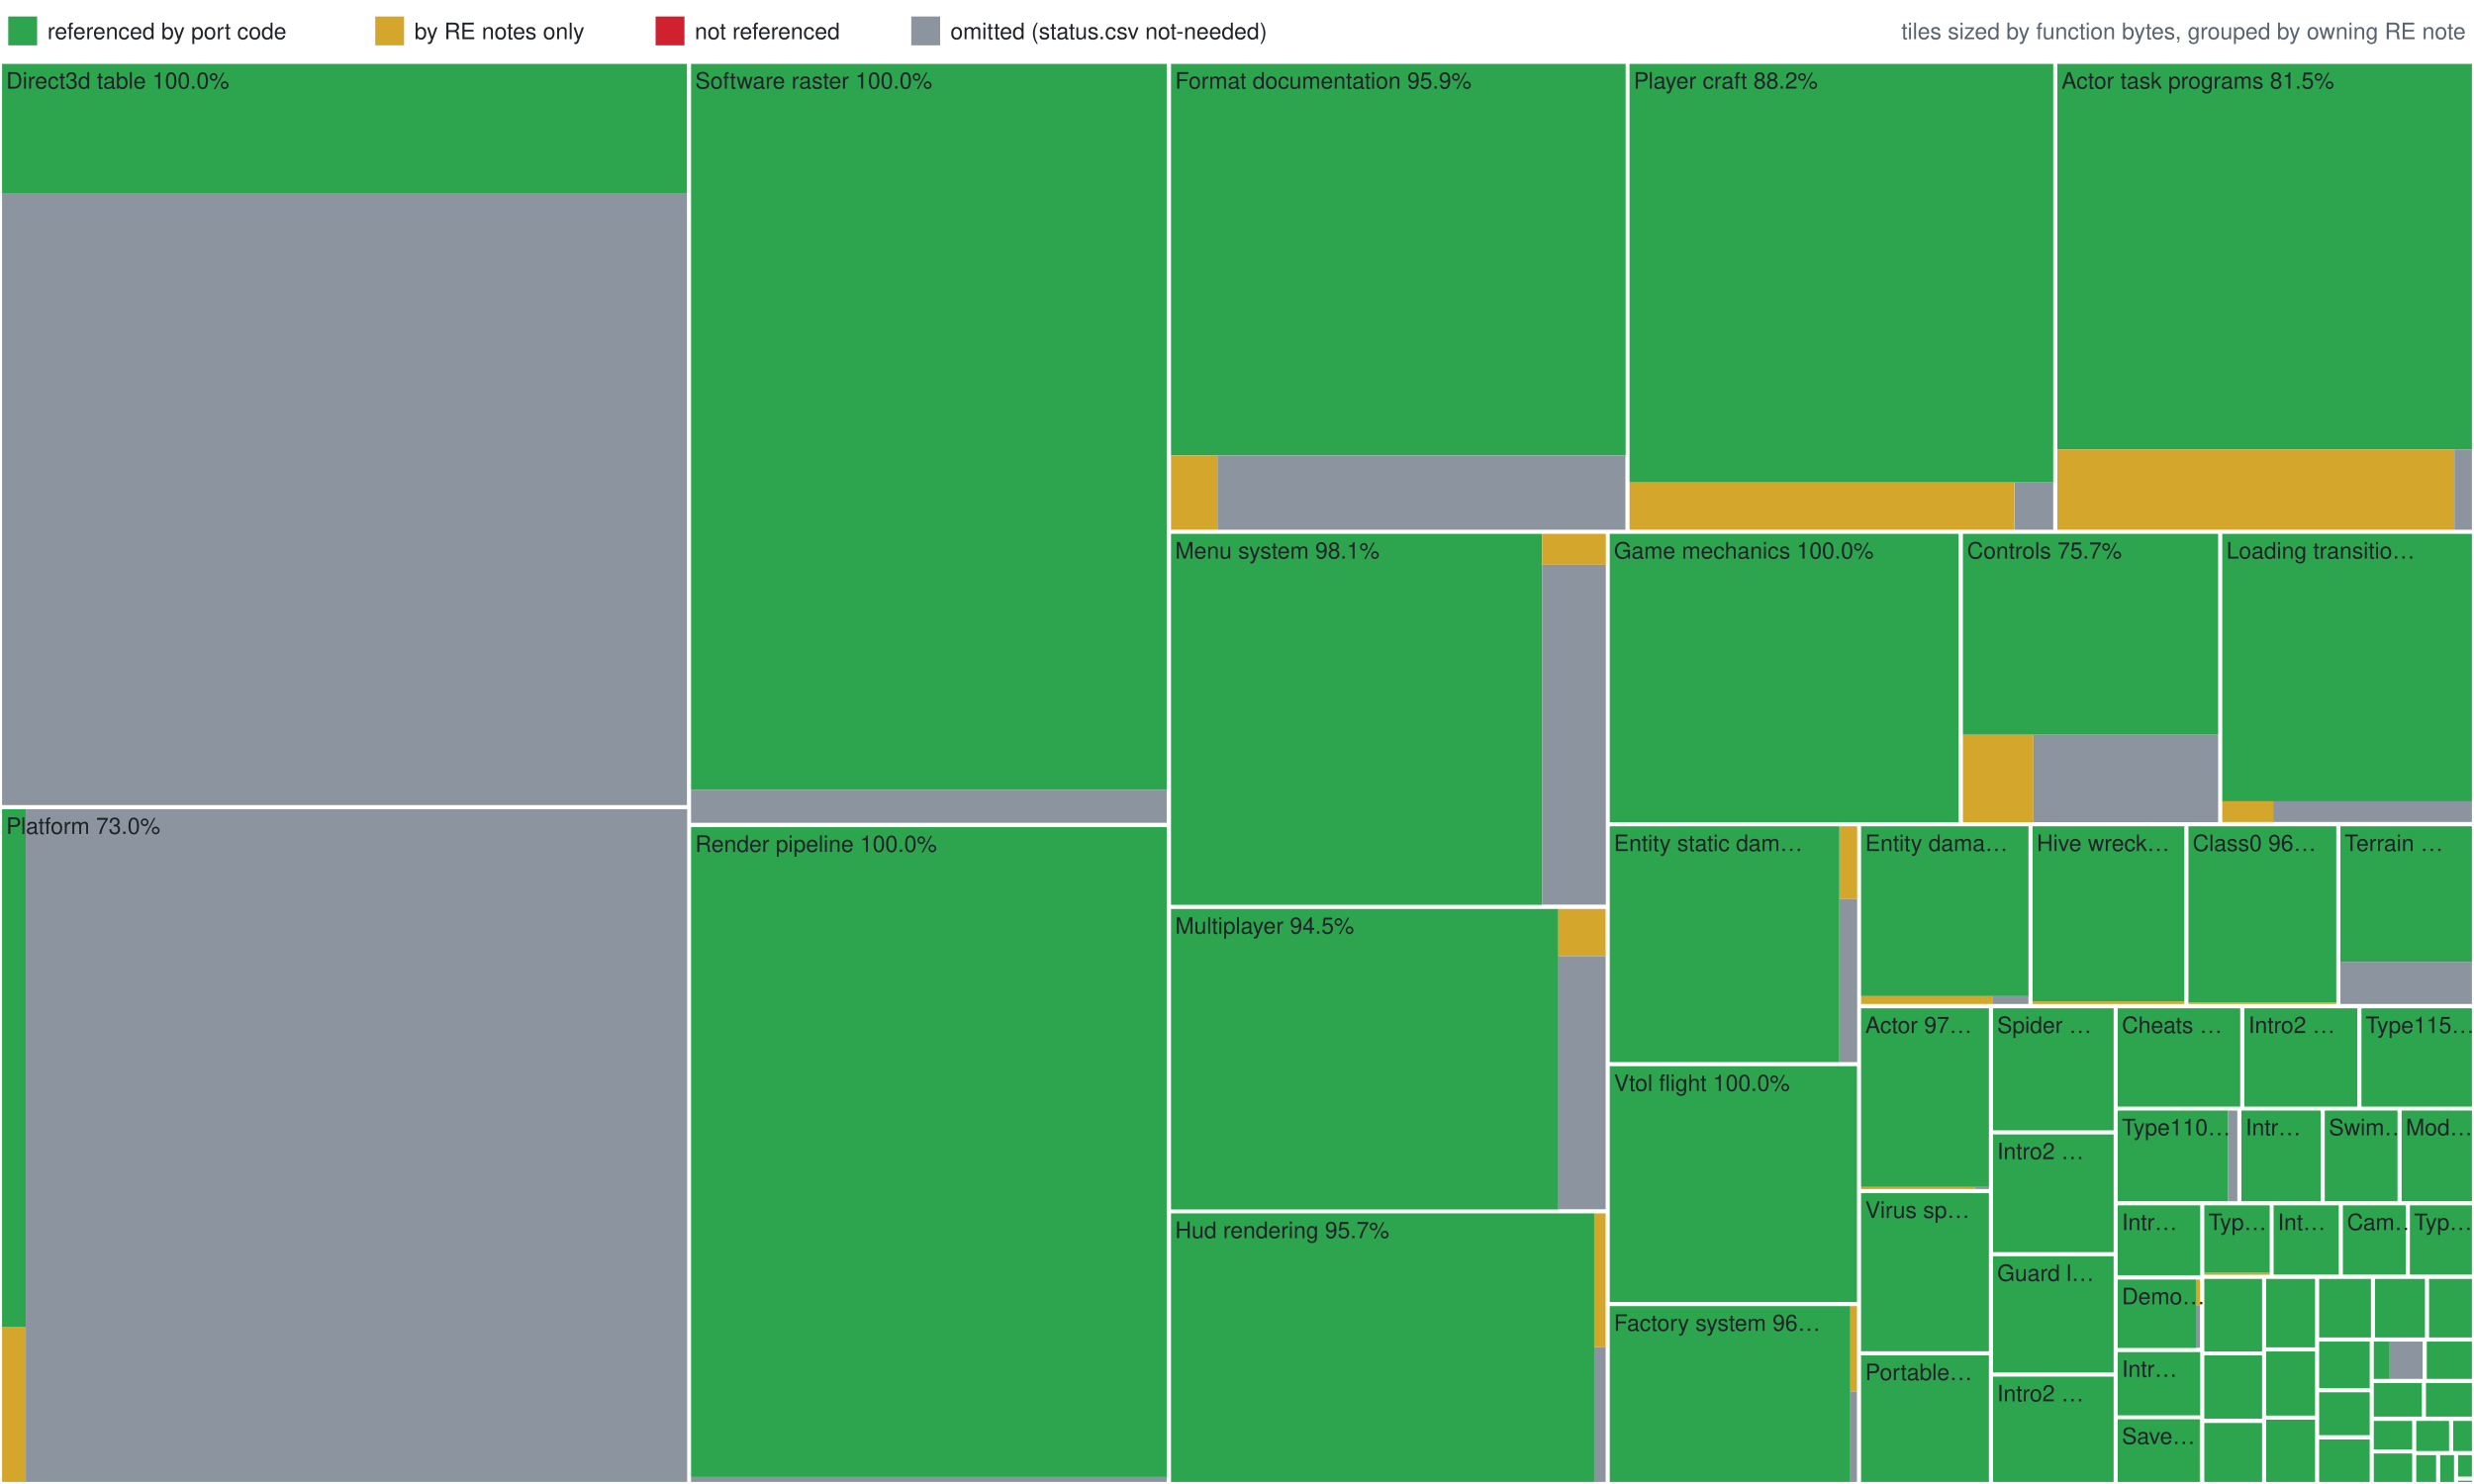
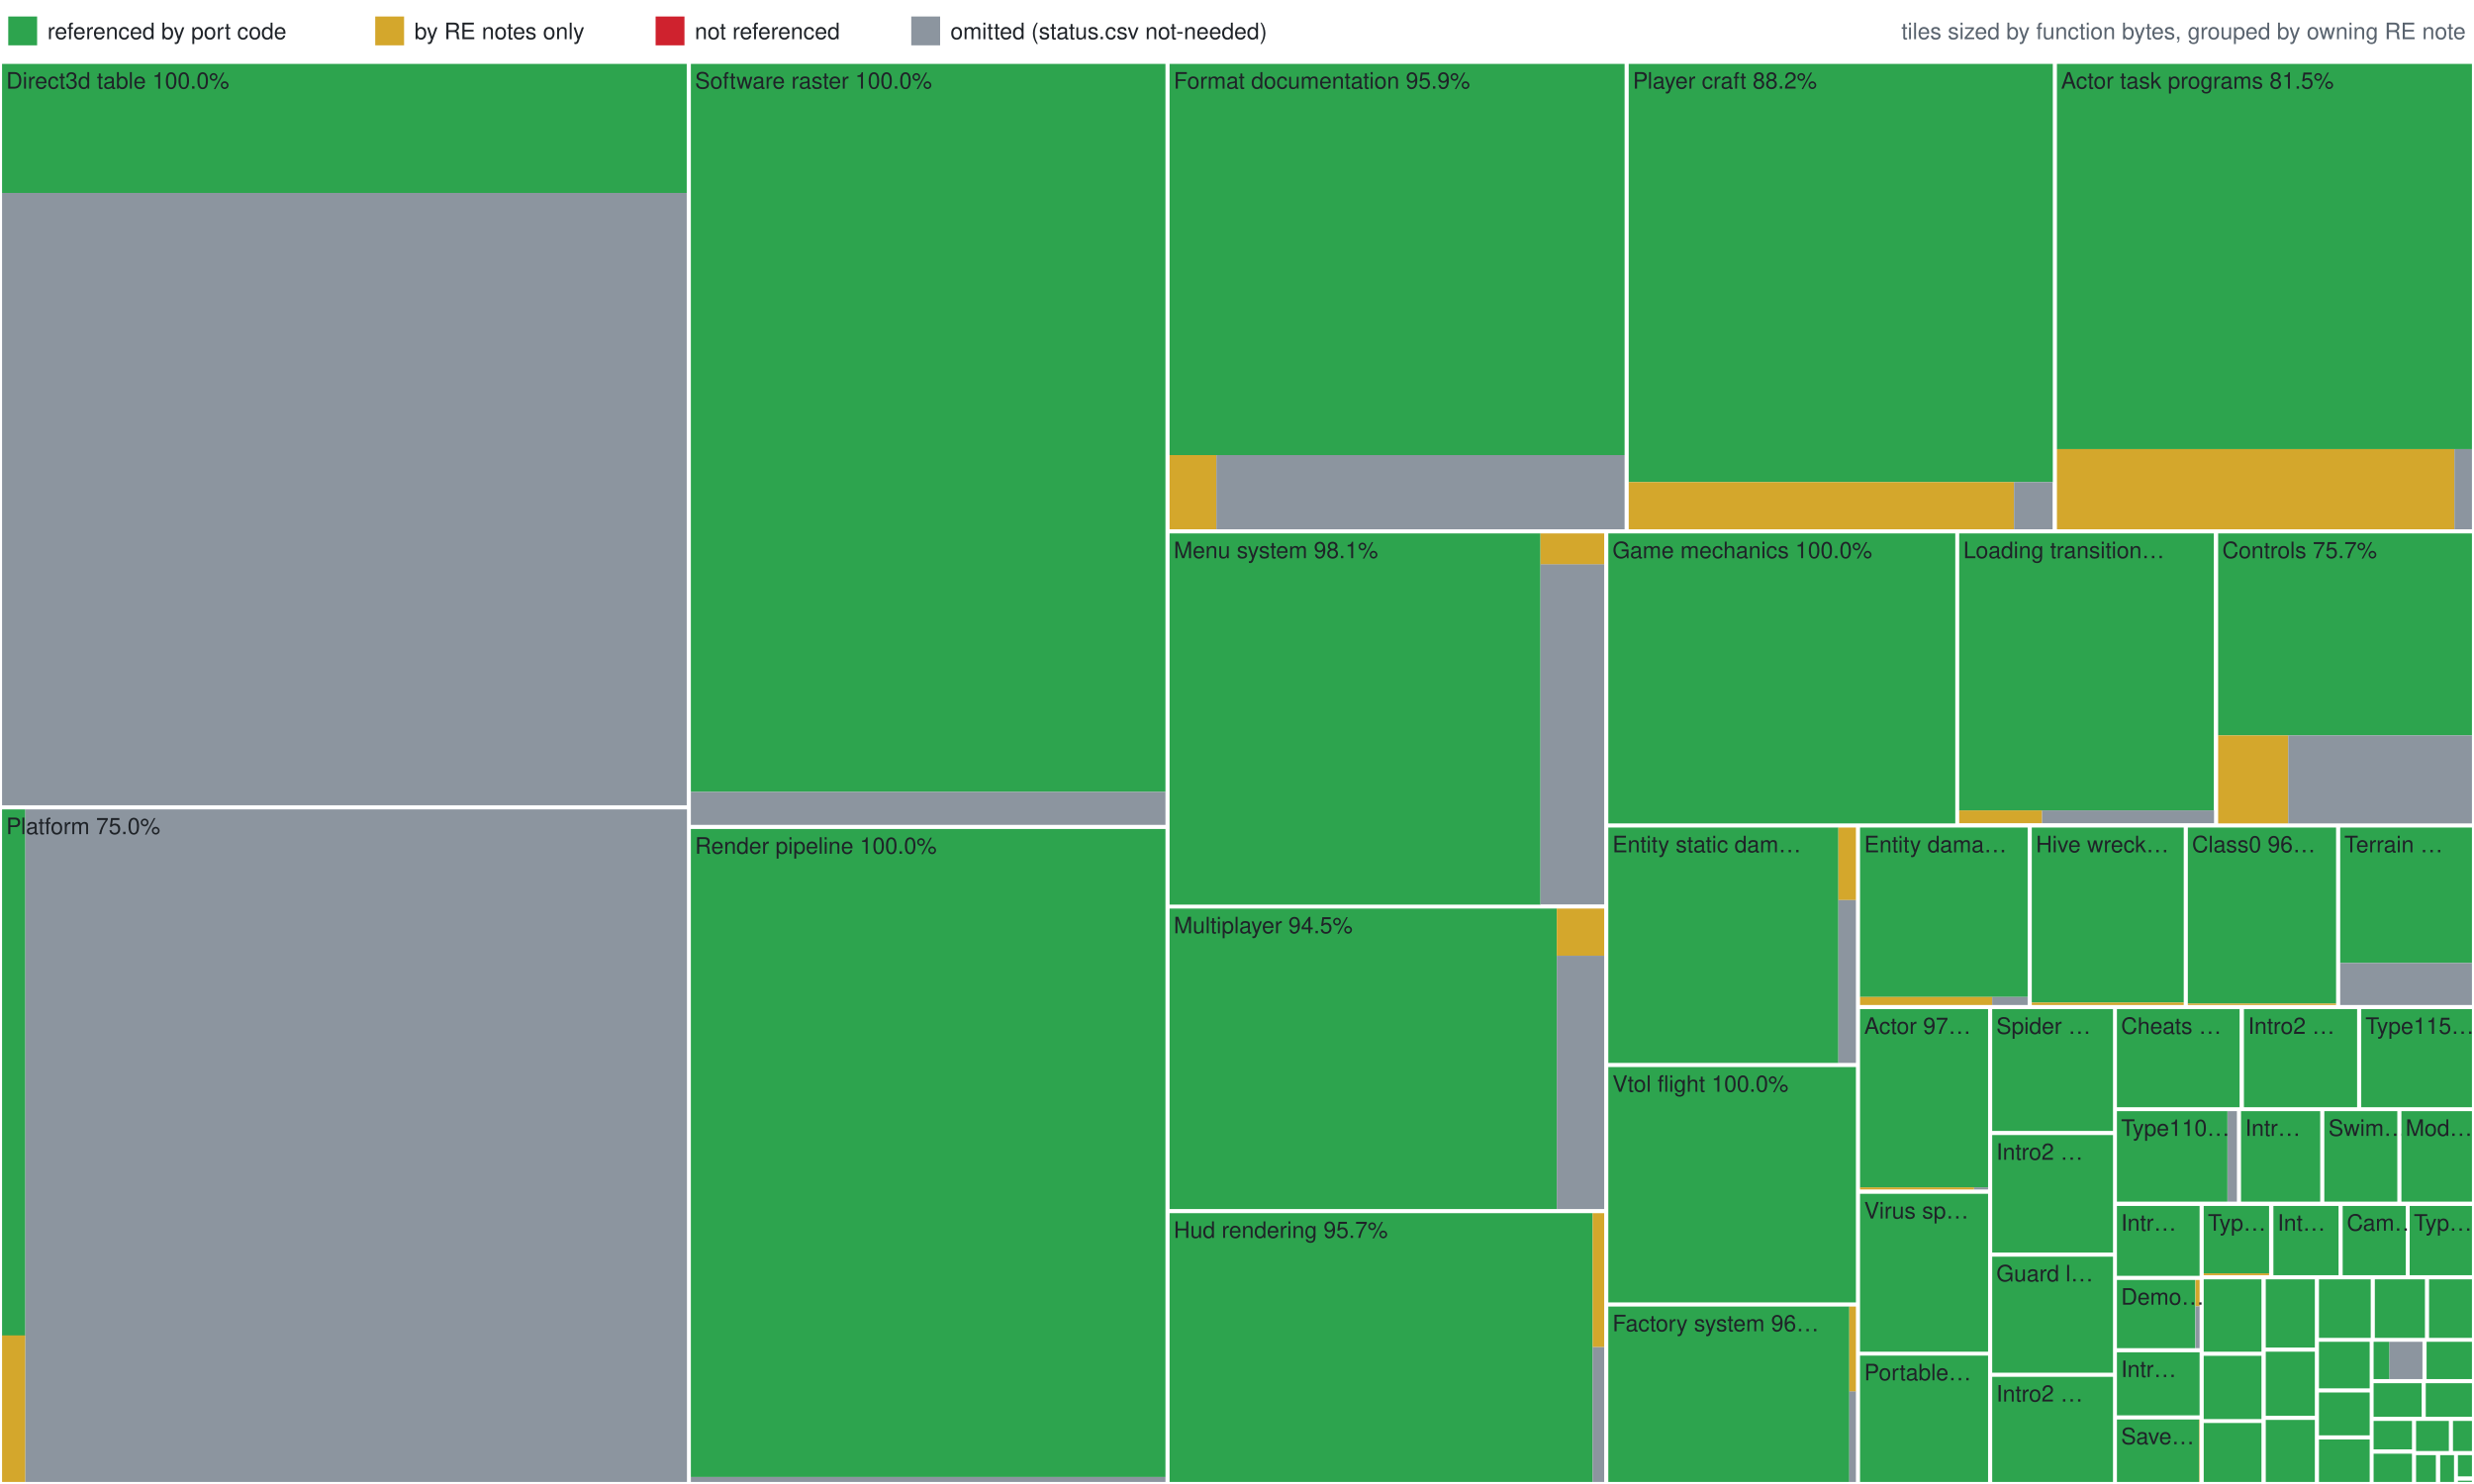
<svg xmlns="http://www.w3.org/2000/svg" width="1200" height="720" viewBox="0 0 1200 720" font-family="Segoe UI, Helvetica, Arial, sans-serif" font-size="11">
  <rect width="1200" height="720" fill="#ffffff" />
  <rect x="4" y="8" width="14" height="14" fill="#2da44e" />
  <text x="23" y="19" fill="#1f2328">referenced by port code</text>
  <rect x="182" y="8" width="14" height="14" fill="#d4a72c" />
  <text x="201" y="19" fill="#1f2328">by RE notes only</text>
  <rect x="318" y="8" width="14" height="14" fill="#cf222e" />
  <text x="337" y="19" fill="#1f2328">not referenced</text>
  <rect x="442" y="8" width="14" height="14" fill="#8c959f" />
  <text x="461" y="19" fill="#1f2328">omitted (status.csv not-needed)</text>
  <text x="1196" y="19" fill="#59636e" text-anchor="end">tiles sized by function bytes, grouped by owning RE note</text>
  <g>
-     <rect x="1" y="31" width="332.2" height="62.6" fill="#2da44e" />
-     <rect x="1" y="93.6" width="332.2" height="297" fill="#8c959f" />
+     <rect x="1" y="31" width="332.1" height="62.6" fill="#2da44e" />
+     <rect x="1" y="93.6" width="332.1" height="297.1" fill="#8c959f" />
    <text x="3" y="43" fill="#1f2328">Direct3d table 100.0%</text>
  </g>
  <g>
-     <rect x="1" y="392.6" width="11.5" height="251.4" fill="#2da44e" />
-     <rect x="1" y="644" width="11.5" height="75" fill="#d4a72c" />
-     <rect x="12.5" y="392.6" width="320.8" height="326.4" fill="#8c959f" />
-     <text x="3" y="404.6" fill="#1f2328">Platform 73.0%</text>
-   </g>
-   <g>
-     <rect x="335.2" y="31" width="230.7" height="352.3" fill="#2da44e" />
-     <rect x="335.2" y="383.3" width="230.7" height="15.9" fill="#8c959f" />
-     <text x="337.2" y="43" fill="#1f2328">Software raster 100.0%</text>
-   </g>
-   <g>
-     <rect x="335.2" y="401.3" width="230.7" height="315.3" fill="#2da44e" />
-     <rect x="335.2" y="716.6" width="230.7" height="2.4" fill="#8c959f" />
-     <text x="337.2" y="413.3" fill="#1f2328">Render pipeline 100.0%</text>
-   </g>
-   <g>
-     <rect x="568" y="31" width="220.5" height="190" fill="#2da44e" />
-     <rect x="568" y="221" width="22.7" height="36" fill="#d4a72c" />
-     <rect x="590.6" y="221" width="197.8" height="36" fill="#8c959f" />
-     <text x="570" y="43" fill="#1f2328">Format documentation 95.9%</text>
-   </g>
-   <g>
-     <rect x="790.4" y="31" width="205.5" height="203.1" fill="#2da44e" />
-     <rect x="790.4" y="234.1" width="186.7" height="22.9" fill="#d4a72c" />
-     <rect x="977.2" y="234.1" width="18.7" height="22.9" fill="#8c959f" />
-     <text x="792.4" y="43" fill="#1f2328">Player craft 88.2%</text>
-   </g>
-   <g>
-     <rect x="997.9" y="31" width="201.1" height="187.1" fill="#2da44e" />
-     <rect x="997.9" y="218.1" width="192.6" height="38.9" fill="#d4a72c" />
-     <rect x="1190.5" y="218.1" width="8.5" height="38.9" fill="#8c959f" />
-     <text x="999.9" y="43" fill="#1f2328">Actor task programs 81.5%</text>
-   </g>
-   <g>
-     <rect x="568" y="259" width="180" height="180" fill="#2da44e" />
-     <rect x="748" y="259" width="30.9" height="15" fill="#d4a72c" />
-     <rect x="748" y="274" width="30.9" height="164.9" fill="#8c959f" />
-     <text x="570" y="271" fill="#1f2328">Menu system 98.1%</text>
-   </g>
-   <g>
-     <rect x="568" y="441" width="187.9" height="145.8" fill="#2da44e" />
-     <rect x="755.8" y="441" width="23" height="22.9" fill="#d4a72c" />
-     <rect x="755.8" y="463.9" width="23" height="122.8" fill="#8c959f" />
-     <text x="570" y="453" fill="#1f2328">Multiplayer 94.5%</text>
-   </g>
-   <g>
-     <rect x="568" y="588.7" width="205.3" height="130.3" fill="#2da44e" />
-     <rect x="773.2" y="588.7" width="5.6" height="64.9" fill="#d4a72c" />
-     <rect x="773.2" y="653.6" width="5.6" height="65.4" fill="#8c959f" />
-     <text x="570" y="600.7" fill="#1f2328">Hud rendering 95.7%</text>
-   </g>
-   <g>
-     <rect x="780.8" y="259" width="169.2" height="139.9" fill="#2da44e" />
-     <text x="782.8" y="271" fill="#1f2328">Game mechanics 100.0%</text>
-   </g>
-   <g>
-     <rect x="952.1" y="259" width="123.8" height="97.5" fill="#2da44e" />
-     <rect x="952.1" y="356.5" width="34.2" height="42.4" fill="#d4a72c" />
-     <rect x="986.3" y="356.5" width="89.6" height="42.4" fill="#8c959f" />
-     <text x="954.1" y="271" fill="#1f2328">Controls 75.7%</text>
-   </g>
-   <g>
-     <rect x="1077.9" y="259" width="121.1" height="129.8" fill="#2da44e" />
-     <rect x="1077.9" y="388.7" width="24.7" height="10.1" fill="#d4a72c" />
-     <rect x="1102.6" y="388.7" width="96.4" height="10.1" fill="#8c959f" />
-     <text x="1079.9" y="271" fill="#1f2328">Loading transitio…</text>
-   </g>
-   <g>
-     <rect x="780.8" y="400.9" width="111.4" height="114.4" fill="#2da44e" />
-     <rect x="892.3" y="400.9" width="8.5" height="35.3" fill="#d4a72c" />
-     <rect x="892.3" y="436.2" width="8.5" height="79.1" fill="#8c959f" />
-     <text x="782.8" y="412.9" fill="#1f2328">Entity static dam…</text>
-   </g>
-   <g>
-     <rect x="780.8" y="517.3" width="119.9" height="114.4" fill="#2da44e" />
-     <text x="782.8" y="529.3" fill="#1f2328">Vtol flight 100.0%</text>
-   </g>
-   <g>
-     <rect x="780.8" y="633.7" width="116.7" height="85.3" fill="#2da44e" />
-     <rect x="897.5" y="633.7" width="3.2" height="41.4" fill="#d4a72c" />
-     <rect x="897.5" y="675.1" width="3.2" height="43.9" fill="#8c959f" />
-     <text x="782.8" y="645.7" fill="#1f2328">Factory system 96…</text>
-   </g>
-   <g>
-     <rect x="902.7" y="400.9" width="81.2" height="82.4" fill="#2da44e" />
-     <rect x="902.7" y="483.2" width="64" height="3.9" fill="#d4a72c" />
-     <rect x="966.7" y="483.2" width="17.2" height="3.9" fill="#8c959f" />
-     <text x="904.7" y="412.9" fill="#1f2328">Entity dama…</text>
-   </g>
-   <g>
-     <rect x="985.9" y="400.9" width="73.6" height="85.1" fill="#2da44e" />
-     <rect x="985.9" y="485.9" width="73.6" height="1.2" fill="#d4a72c" />
-     <text x="987.9" y="412.9" fill="#1f2328">Hive wreck…</text>
-   </g>
-   <g>
-     <rect x="1061.5" y="400.9" width="71.7" height="85.6" fill="#2da44e" />
-     <rect x="1061.5" y="486.4" width="71.7" height="0.7" fill="#d4a72c" />
-     <text x="1063.5" y="412.9" fill="#1f2328">Class0 96…</text>
-   </g>
-   <g>
-     <rect x="1135.2" y="400.9" width="63.8" height="65.9" fill="#2da44e" />
-     <rect x="1135.2" y="466.7" width="63.8" height="20.4" fill="#8c959f" />
-     <text x="1137.2" y="412.9" fill="#1f2328">Terrain …</text>
-   </g>
-   <g>
-     <rect x="902.7" y="489.2" width="62" height="86.7" fill="#2da44e" />
-     <rect x="902.7" y="575.9" width="55.2" height="1" fill="#d4a72c" />
-     <rect x="957.9" y="575.9" width="6.8" height="1" fill="#8c959f" />
-     <text x="904.7" y="501.2" fill="#1f2328">Actor 97…</text>
-   </g>
-   <g>
-     <rect x="902.7" y="578.9" width="62" height="76.7" fill="#2da44e" />
-     <text x="904.7" y="590.9" fill="#1f2328">Virus sp…</text>
-   </g>
-   <g>
-     <rect x="902.7" y="657.6" width="62" height="61.4" fill="#2da44e" />
-     <text x="904.7" y="669.6" fill="#1f2328">Portable…</text>
-   </g>
-   <g>
-     <rect x="966.7" y="489.2" width="58.5" height="59.2" fill="#2da44e" />
-     <text x="968.7" y="501.2" fill="#1f2328">Spider …</text>
-   </g>
-   <g>
-     <rect x="966.7" y="550.4" width="58.5" height="57.1" fill="#2da44e" />
-     <text x="968.7" y="562.4" fill="#1f2328">Intro2 …</text>
-   </g>
-   <g>
-     <rect x="966.7" y="609.5" width="58.5" height="56.4" fill="#2da44e" />
-     <text x="968.7" y="621.5" fill="#1f2328">Guard l…</text>
-   </g>
-   <g>
-     <rect x="966.7" y="667.9" width="58.5" height="51.1" fill="#2da44e" />
-     <text x="968.7" y="679.9" fill="#1f2328">Intro2 …</text>
-   </g>
-   <g>
-     <rect x="1027.2" y="489.2" width="59.4" height="47.7" fill="#2da44e" />
-     <rect x="1086.5" y="489.2" width="0" height="47.7" fill="#8c959f" />
-     <text x="1029.2" y="501.2" fill="#1f2328">Cheats …</text>
-   </g>
-   <g>
-     <rect x="1088.6" y="489.2" width="54.8" height="47.7" fill="#2da44e" />
-     <text x="1090.6" y="501.2" fill="#1f2328">Intro2 …</text>
-   </g>
-   <g>
-     <rect x="1145.4" y="489.2" width="53.6" height="47.7" fill="#2da44e" />
-     <text x="1147.4" y="501.2" fill="#1f2328">Type115…</text>
-   </g>
-   <g>
-     <rect x="1027.2" y="538.8" width="53.5" height="44" fill="#2da44e" />
-     <rect x="1080.7" y="538.8" width="4.5" height="44" fill="#8c959f" />
-     <text x="1029.2" y="550.8" fill="#1f2328">Type110…</text>
-   </g>
-   <g>
-     <rect x="1087.2" y="538.8" width="38.4" height="44" fill="#2da44e" />
-     <text x="1089.2" y="550.8" fill="#1f2328">Intr…</text>
-   </g>
-   <g>
-     <rect x="1127.6" y="538.8" width="35.3" height="44" fill="#2da44e" />
-     <text x="1129.6" y="550.8" fill="#1f2328">Swim…</text>
-   </g>
-   <g>
-     <rect x="1164.9" y="538.8" width="34.1" height="44" fill="#2da44e" />
-     <text x="1166.9" y="550.8" fill="#1f2328">Mod…</text>
-   </g>
-   <g>
-     <rect x="1027.2" y="584.8" width="40" height="33.9" fill="#2da44e" />
-     <text x="1029.2" y="596.8" fill="#1f2328">Intr…</text>
-   </g>
-   <g>
-     <rect x="1027.2" y="620.8" width="38" height="33.2" fill="#2da44e" />
-     <rect x="1065.1" y="620.8" width="2" height="12.8" fill="#d4a72c" />
-     <rect x="1065.1" y="633.6" width="2" height="20.3" fill="#8c959f" />
-     <text x="1029.2" y="632.8" fill="#1f2328">Demo…</text>
-   </g>
-   <g>
-     <rect x="1027.2" y="656" width="40" height="30.7" fill="#2da44e" />
-     <text x="1029.2" y="668" fill="#1f2328">Intr…</text>
-   </g>
-   <g>
-     <rect x="1027.2" y="688.6" width="39.8" height="30.4" fill="#2da44e" />
-     <rect x="1067" y="688.6" width="0.2" height="30.4" fill="#d4a72c" />
-     <text x="1029.2" y="700.6" fill="#1f2328">Save…</text>
-   </g>
-   <g>
-     <rect x="1069.2" y="584.8" width="31.7" height="32.8" fill="#2da44e" />
-     <rect x="1069.2" y="617.6" width="31.7" height="0.9" fill="#d4a72c" />
-     <text x="1071.2" y="596.8" fill="#1f2328">Typ…</text>
-   </g>
-   <g>
-     <rect x="1102.8" y="584.8" width="31.6" height="33.6" fill="#2da44e" />
-     <text x="1104.8" y="596.8" fill="#1f2328">Int…</text>
-   </g>
-   <g>
-     <rect x="1136.4" y="584.8" width="30.5" height="33.6" fill="#2da44e" />
-     <text x="1138.4" y="596.8" fill="#1f2328">Cam…</text>
-   </g>
-   <g>
-     <rect x="1168.9" y="584.8" width="30.1" height="33.6" fill="#2da44e" />
-     <text x="1170.9" y="596.8" fill="#1f2328">Typ…</text>
-   </g>
-   <g>
-     <rect x="1069.2" y="620.5" width="28" height="35.2" fill="#2da44e" />
-   </g>
-   <g>
-     <rect x="1069.2" y="657.6" width="28" height="30.7" fill="#2da44e" />
-   </g>
-   <g>
-     <rect x="1069.2" y="690.4" width="28" height="28.6" fill="#2da44e" />
-   </g>
-   <g>
-     <rect x="1099.2" y="620.5" width="23.7" height="33.2" fill="#2da44e" />
-   </g>
-   <g>
-     <rect x="1099.2" y="655.7" width="23.7" height="31.1" fill="#2da44e" />
-   </g>
-   <g>
-     <rect x="1099.2" y="688.8" width="23.7" height="30.2" fill="#2da44e" />
-   </g>
-   <g>
-     <rect x="1124.9" y="620.5" width="25.1" height="28.4" fill="#2da44e" />
-   </g>
-   <g>
-     <rect x="1152" y="620.5" width="24.2" height="28.4" fill="#2da44e" />
-   </g>
-   <g>
-     <rect x="1178.2" y="620.5" width="20.8" height="28.4" fill="#2da44e" />
-   </g>
-   <g>
-     <rect x="1124.9" y="650.9" width="24.5" height="22.6" fill="#2da44e" />
-   </g>
-   <g>
-     <rect x="1124.9" y="675.5" width="24.5" height="20.8" fill="#2da44e" />
-   </g>
-   <g>
-     <rect x="1124.9" y="698.4" width="24.5" height="20.6" fill="#2da44e" />
-   </g>
-   <g>
-     <rect x="1151.4" y="650.9" width="7.7" height="18.1" fill="#2da44e" />
-     <rect x="1159.1" y="650.9" width="16" height="18.1" fill="#8c959f" />
-   </g>
-   <g>
-     <rect x="1177.1" y="650.9" width="21.9" height="18.1" fill="#2da44e" />
-   </g>
-   <g>
-     <rect x="1151.4" y="671" width="23.3" height="16.3" fill="#2da44e" />
-   </g>
-   <g>
-     <rect x="1176.7" y="671" width="22.3" height="16.3" fill="#2da44e" />
-   </g>
-   <g>
-     <rect x="1151.4" y="689.4" width="18.6" height="13.8" fill="#2da44e" />
-   </g>
-   <g>
-     <rect x="1151.4" y="705.2" width="18.6" height="13.8" fill="#2da44e" />
-   </g>
-   <g>
-     <rect x="1172" y="689.4" width="15.9" height="14.6" fill="#2da44e" />
-   </g>
-   <g>
-     <rect x="1189.9" y="689.4" width="9.1" height="14.6" fill="#2da44e" />
-   </g>
-   <g>
-     <rect x="1172" y="706" width="9.6" height="13" fill="#2da44e" />
+     <rect x="1" y="392.7" width="11.3" height="255.3" fill="#2da44e" />
+     <rect x="1" y="647.9" width="11.3" height="71.1" fill="#d4a72c" />
+     <rect x="12.3" y="392.7" width="320.9" height="326.3" fill="#8c959f" />
+     <text x="3" y="404.7" fill="#1f2328">Platform 75.0%</text>
+   </g>
+   <g>
+     <rect x="335.1" y="31" width="230.2" height="353.2" fill="#2da44e" />
+     <rect x="335.1" y="384.2" width="230.2" height="16" fill="#8c959f" />
+     <text x="337.1" y="43" fill="#1f2328">Software raster 100.0%</text>
+   </g>
+   <g>
+     <rect x="335.1" y="402.2" width="230.2" height="314.4" fill="#2da44e" />
+     <rect x="335.1" y="716.6" width="230.2" height="2.4" fill="#8c959f" />
+     <text x="337.1" y="414.2" fill="#1f2328">Render pipeline 100.0%</text>
+   </g>
+   <g>
+     <rect x="567.3" y="31" width="220.7" height="189.8" fill="#2da44e" />
+     <rect x="567.3" y="220.8" width="22.7" height="36" fill="#d4a72c" />
+     <rect x="590" y="220.8" width="198" height="36" fill="#8c959f" />
+     <text x="569.3" y="43" fill="#1f2328">Format documentation 95.9%</text>
+   </g>
+   <g>
+     <rect x="790" y="31" width="205.7" height="202.9" fill="#2da44e" />
+     <rect x="790" y="233.9" width="186.9" height="22.9" fill="#d4a72c" />
+     <rect x="976.9" y="233.9" width="18.7" height="22.9" fill="#8c959f" />
+     <text x="792" y="43" fill="#1f2328">Player craft 88.2%</text>
+   </g>
+   <g>
+     <rect x="997.7" y="31" width="201.3" height="186.9" fill="#2da44e" />
+     <rect x="997.7" y="217.9" width="192.8" height="38.9" fill="#d4a72c" />
+     <rect x="1190.5" y="217.9" width="8.5" height="38.9" fill="#8c959f" />
+     <text x="999.7" y="43" fill="#1f2328">Actor task programs 81.5%</text>
+   </g>
+   <g>
+     <rect x="567.3" y="258.8" width="179.9" height="180.1" fill="#2da44e" />
+     <rect x="747.2" y="258.8" width="30.9" height="15.1" fill="#d4a72c" />
+     <rect x="747.2" y="273.8" width="30.9" height="165" fill="#8c959f" />
+     <text x="569.3" y="270.8" fill="#1f2328">Menu system 98.1%</text>
+   </g>
+   <g>
+     <rect x="567.3" y="440.8" width="187.8" height="145.8" fill="#2da44e" />
+     <rect x="755.1" y="440.8" width="23" height="22.9" fill="#d4a72c" />
+     <rect x="755.1" y="463.7" width="23" height="122.9" fill="#8c959f" />
+     <text x="569.3" y="452.8" fill="#1f2328">Multiplayer 94.5%</text>
+   </g>
+   <g>
+     <rect x="567.3" y="588.6" width="205.2" height="130.4" fill="#2da44e" />
+     <rect x="772.5" y="588.6" width="5.6" height="65" fill="#d4a72c" />
+     <rect x="772.5" y="653.6" width="5.6" height="65.4" fill="#8c959f" />
+     <text x="569.3" y="600.6" fill="#1f2328">Hud rendering 95.7%</text>
+   </g>
+   <g>
+     <rect x="780.1" y="258.8" width="168.3" height="140.7" fill="#2da44e" />
+     <text x="782.1" y="270.8" fill="#1f2328">Game mechanics 100.0%</text>
+   </g>
+   <g>
+     <rect x="950.3" y="258.8" width="123.5" height="134.5" fill="#2da44e" />
+     <rect x="950.3" y="393.2" width="40.2" height="6.2" fill="#d4a72c" />
+     <rect x="990.5" y="393.2" width="83.4" height="6.2" fill="#8c959f" />
+     <text x="952.3" y="270.8" fill="#1f2328">Loading transition…</text>
+   </g>
+   <g>
+     <rect x="1075.9" y="258.8" width="123.1" height="98" fill="#2da44e" />
+     <rect x="1075.9" y="356.8" width="34" height="42.7" fill="#d4a72c" />
+     <rect x="1109.9" y="356.8" width="89.1" height="42.7" fill="#8c959f" />
+     <text x="1077.9" y="270.8" fill="#1f2328">Controls 75.7%</text>
+   </g>
+   <g>
+     <rect x="780.1" y="401.5" width="111.6" height="114.2" fill="#2da44e" />
+     <rect x="891.7" y="401.5" width="8.5" height="35.2" fill="#d4a72c" />
+     <rect x="891.7" y="436.7" width="8.5" height="79" fill="#8c959f" />
+     <text x="782.1" y="413.5" fill="#1f2328">Entity static dam…</text>
+   </g>
+   <g>
+     <rect x="780.1" y="517.7" width="120.1" height="114.2" fill="#2da44e" />
+     <text x="782.1" y="529.7" fill="#1f2328">Vtol flight 100.0%</text>
+   </g>
+   <g>
+     <rect x="780.1" y="633.9" width="116.9" height="85.1" fill="#2da44e" />
+     <rect x="897" y="633.9" width="3.2" height="41.3" fill="#d4a72c" />
+     <rect x="897" y="675.1" width="3.2" height="43.9" fill="#8c959f" />
+     <text x="782.1" y="645.9" fill="#1f2328">Factory system 96…</text>
+   </g>
+   <g>
+     <rect x="902.2" y="401.5" width="81.3" height="82.2" fill="#2da44e" />
+     <rect x="902.2" y="483.7" width="64.1" height="3.9" fill="#d4a72c" />
+     <rect x="966.3" y="483.7" width="17.2" height="3.9" fill="#8c959f" />
+     <text x="904.2" y="413.5" fill="#1f2328">Entity dama…</text>
+   </g>
+   <g>
+     <rect x="985.5" y="401.5" width="73.7" height="84.9" fill="#2da44e" />
+     <rect x="985.5" y="486.4" width="73.7" height="1.2" fill="#d4a72c" />
+     <text x="987.5" y="413.5" fill="#1f2328">Hive wreck…</text>
+   </g>
+   <g>
+     <rect x="1061.2" y="401.5" width="71.9" height="85.4" fill="#2da44e" />
+     <rect x="1061.2" y="486.9" width="71.9" height="0.7" fill="#d4a72c" />
+     <text x="1063.2" y="413.5" fill="#1f2328">Class0 96…</text>
+   </g>
+   <g>
+     <rect x="1135.1" y="401.5" width="63.9" height="65.7" fill="#2da44e" />
+     <rect x="1135.1" y="467.2" width="63.9" height="20.4" fill="#8c959f" />
+     <text x="1137.1" y="413.5" fill="#1f2328">Terrain …</text>
+   </g>
+   <g>
+     <rect x="902.2" y="489.6" width="62.1" height="86.6" fill="#2da44e" />
+     <rect x="902.2" y="576.1" width="55.3" height="1" fill="#d4a72c" />
+     <rect x="957.5" y="576.1" width="6.8" height="1" fill="#8c959f" />
+     <text x="904.2" y="501.6" fill="#1f2328">Actor 97…</text>
+   </g>
+   <g>
+     <rect x="902.2" y="579.2" width="62.1" height="76.6" fill="#2da44e" />
+     <text x="904.2" y="591.2" fill="#1f2328">Virus sp…</text>
+   </g>
+   <g>
+     <rect x="902.2" y="657.7" width="62.1" height="61.3" fill="#2da44e" />
+     <text x="904.2" y="669.7" fill="#1f2328">Portable…</text>
+   </g>
+   <g>
+     <rect x="966.3" y="489.6" width="58.6" height="59.1" fill="#2da44e" />
+     <text x="968.3" y="501.6" fill="#1f2328">Spider …</text>
+   </g>
+   <g>
+     <rect x="966.3" y="550.7" width="58.6" height="57" fill="#2da44e" />
+     <text x="968.3" y="562.7" fill="#1f2328">Intro2 …</text>
+   </g>
+   <g>
+     <rect x="966.3" y="609.7" width="58.6" height="56.3" fill="#2da44e" />
+     <text x="968.3" y="621.7" fill="#1f2328">Guard l…</text>
+   </g>
+   <g>
+     <rect x="966.3" y="668" width="58.6" height="51" fill="#2da44e" />
+     <text x="968.3" y="680" fill="#1f2328">Intro2 …</text>
+   </g>
+   <g>
+     <rect x="1026.8" y="489.6" width="59.5" height="47.6" fill="#2da44e" />
+     <rect x="1086.3" y="489.6" width="0" height="47.6" fill="#8c959f" />
+     <text x="1028.8" y="501.6" fill="#1f2328">Cheats …</text>
+   </g>
+   <g>
+     <rect x="1088.4" y="489.6" width="54.9" height="47.6" fill="#2da44e" />
+     <text x="1090.4" y="501.6" fill="#1f2328">Intro2 …</text>
+   </g>
+   <g>
+     <rect x="1145.3" y="489.6" width="53.7" height="47.6" fill="#2da44e" />
+     <text x="1147.3" y="501.6" fill="#1f2328">Type115…</text>
+   </g>
+   <g>
+     <rect x="1026.8" y="539.1" width="53.6" height="43.9" fill="#2da44e" />
+     <rect x="1080.5" y="539.1" width="4.5" height="43.9" fill="#8c959f" />
+     <text x="1028.8" y="551.1" fill="#1f2328">Type110…</text>
+   </g>
+   <g>
+     <rect x="1087" y="539.1" width="38.4" height="43.9" fill="#2da44e" />
+     <text x="1089" y="551.1" fill="#1f2328">Intr…</text>
+   </g>
+   <g>
+     <rect x="1127.4" y="539.1" width="35.4" height="43.9" fill="#2da44e" />
+     <text x="1129.4" y="551.1" fill="#1f2328">Swim…</text>
+   </g>
+   <g>
+     <rect x="1164.8" y="539.1" width="34.2" height="43.9" fill="#2da44e" />
+     <text x="1166.8" y="551.1" fill="#1f2328">Mod…</text>
+   </g>
+   <g>
+     <rect x="1026.8" y="585.1" width="40.1" height="33.9" fill="#2da44e" />
+     <text x="1028.8" y="597.1" fill="#1f2328">Intr…</text>
+   </g>
+   <g>
+     <rect x="1026.8" y="621" width="38" height="33.1" fill="#2da44e" />
+     <rect x="1064.9" y="621" width="2" height="12.8" fill="#d4a72c" />
+     <rect x="1064.9" y="633.8" width="2" height="20.3" fill="#8c959f" />
+     <text x="1028.8" y="633" fill="#1f2328">Demo…</text>
+   </g>
+   <g>
+     <rect x="1026.8" y="656.1" width="40.1" height="30.6" fill="#2da44e" />
+     <text x="1028.8" y="668.1" fill="#1f2328">Intr…</text>
+   </g>
+   <g>
+     <rect x="1026.8" y="688.7" width="39.9" height="30.3" fill="#2da44e" />
+     <rect x="1066.7" y="688.7" width="0.2" height="30.3" fill="#d4a72c" />
+     <text x="1028.8" y="700.7" fill="#1f2328">Save…</text>
+   </g>
+   <g>
+     <rect x="1068.9" y="585.1" width="31.7" height="32.7" fill="#2da44e" />
+     <rect x="1068.9" y="617.8" width="31.7" height="0.9" fill="#d4a72c" />
+     <text x="1070.9" y="597.1" fill="#1f2328">Typ…</text>
+   </g>
+   <g>
+     <rect x="1102.7" y="585.1" width="31.6" height="33.6" fill="#2da44e" />
+     <text x="1104.7" y="597.1" fill="#1f2328">Int…</text>
+   </g>
+   <g>
+     <rect x="1136.3" y="585.1" width="30.6" height="33.6" fill="#2da44e" />
+     <text x="1138.3" y="597.1" fill="#1f2328">Cam…</text>
+   </g>
+   <g>
+     <rect x="1168.8" y="585.1" width="30.2" height="33.6" fill="#2da44e" />
+     <text x="1170.8" y="597.1" fill="#1f2328">Typ…</text>
+   </g>
+   <g>
+     <rect x="1068.9" y="620.7" width="28" height="35.1" fill="#2da44e" />
+   </g>
+   <g>
+     <rect x="1068.9" y="657.8" width="28" height="30.7" fill="#2da44e" />
+   </g>
+   <g>
+     <rect x="1068.9" y="690.4" width="28" height="28.6" fill="#2da44e" />
+   </g>
+   <g>
+     <rect x="1099" y="620.7" width="23.8" height="33.1" fill="#2da44e" />
+   </g>
+   <g>
+     <rect x="1099" y="655.8" width="23.8" height="31.1" fill="#2da44e" />
+   </g>
+   <g>
+     <rect x="1099" y="688.9" width="23.8" height="30.1" fill="#2da44e" />
+   </g>
+   <g>
+     <rect x="1124.8" y="620.7" width="25.1" height="28.4" fill="#2da44e" />
+   </g>
+   <g>
+     <rect x="1151.9" y="620.7" width="24.3" height="28.4" fill="#2da44e" />
+   </g>
+   <g>
+     <rect x="1178.2" y="620.7" width="20.8" height="28.4" fill="#2da44e" />
+   </g>
+   <g>
+     <rect x="1124.8" y="651" width="24.6" height="22.6" fill="#2da44e" />
+   </g>
+   <g>
+     <rect x="1124.8" y="675.6" width="24.6" height="20.8" fill="#2da44e" />
+   </g>
+   <g>
+     <rect x="1124.8" y="698.4" width="24.6" height="20.6" fill="#2da44e" />
+   </g>
+   <g>
+     <rect x="1151.3" y="651" width="7.7" height="18.1" fill="#2da44e" />
+     <rect x="1159" y="651" width="16" height="18.1" fill="#8c959f" />
+   </g>
+   <g>
+     <rect x="1177" y="651" width="22" height="18.1" fill="#2da44e" />
+   </g>
+   <g>
+     <rect x="1151.3" y="671.1" width="23.3" height="16.3" fill="#2da44e" />
+   </g>
+   <g>
+     <rect x="1176.6" y="671.1" width="22.4" height="16.3" fill="#2da44e" />
+   </g>
+   <g>
+     <rect x="1151.3" y="689.4" width="18.6" height="13.8" fill="#2da44e" />
+   </g>
+   <g>
+     <rect x="1151.3" y="705.3" width="18.6" height="13.7" fill="#2da44e" />
+   </g>
+   <g>
+     <rect x="1171.9" y="689.4" width="15.9" height="14.6" fill="#2da44e" />
+   </g>
+   <g>
+     <rect x="1189.8" y="689.4" width="9.2" height="14.6" fill="#2da44e" />
+   </g>
+   <g>
+     <rect x="1171.9" y="706" width="9.6" height="13" fill="#2da44e" />
  </g>
  <g>
    <rect x="1183.6" y="706" width="6.7" height="13" fill="#2da44e" />
  </g>
  <g>
-     <rect x="1192.3" y="706" width="6.7" height="10.4" fill="#2da44e" />
-   </g>
-   <g>
-     <rect x="1192.3" y="718.4" width="6.7" height="0.6" fill="#2da44e" />
+     <rect x="1192.2" y="706" width="6.8" height="10.3" fill="#2da44e" />
+   </g>
+   <g>
+     <rect x="1192.2" y="718.4" width="6.8" height="0.6" fill="#2da44e" />
  </g>
</svg>
